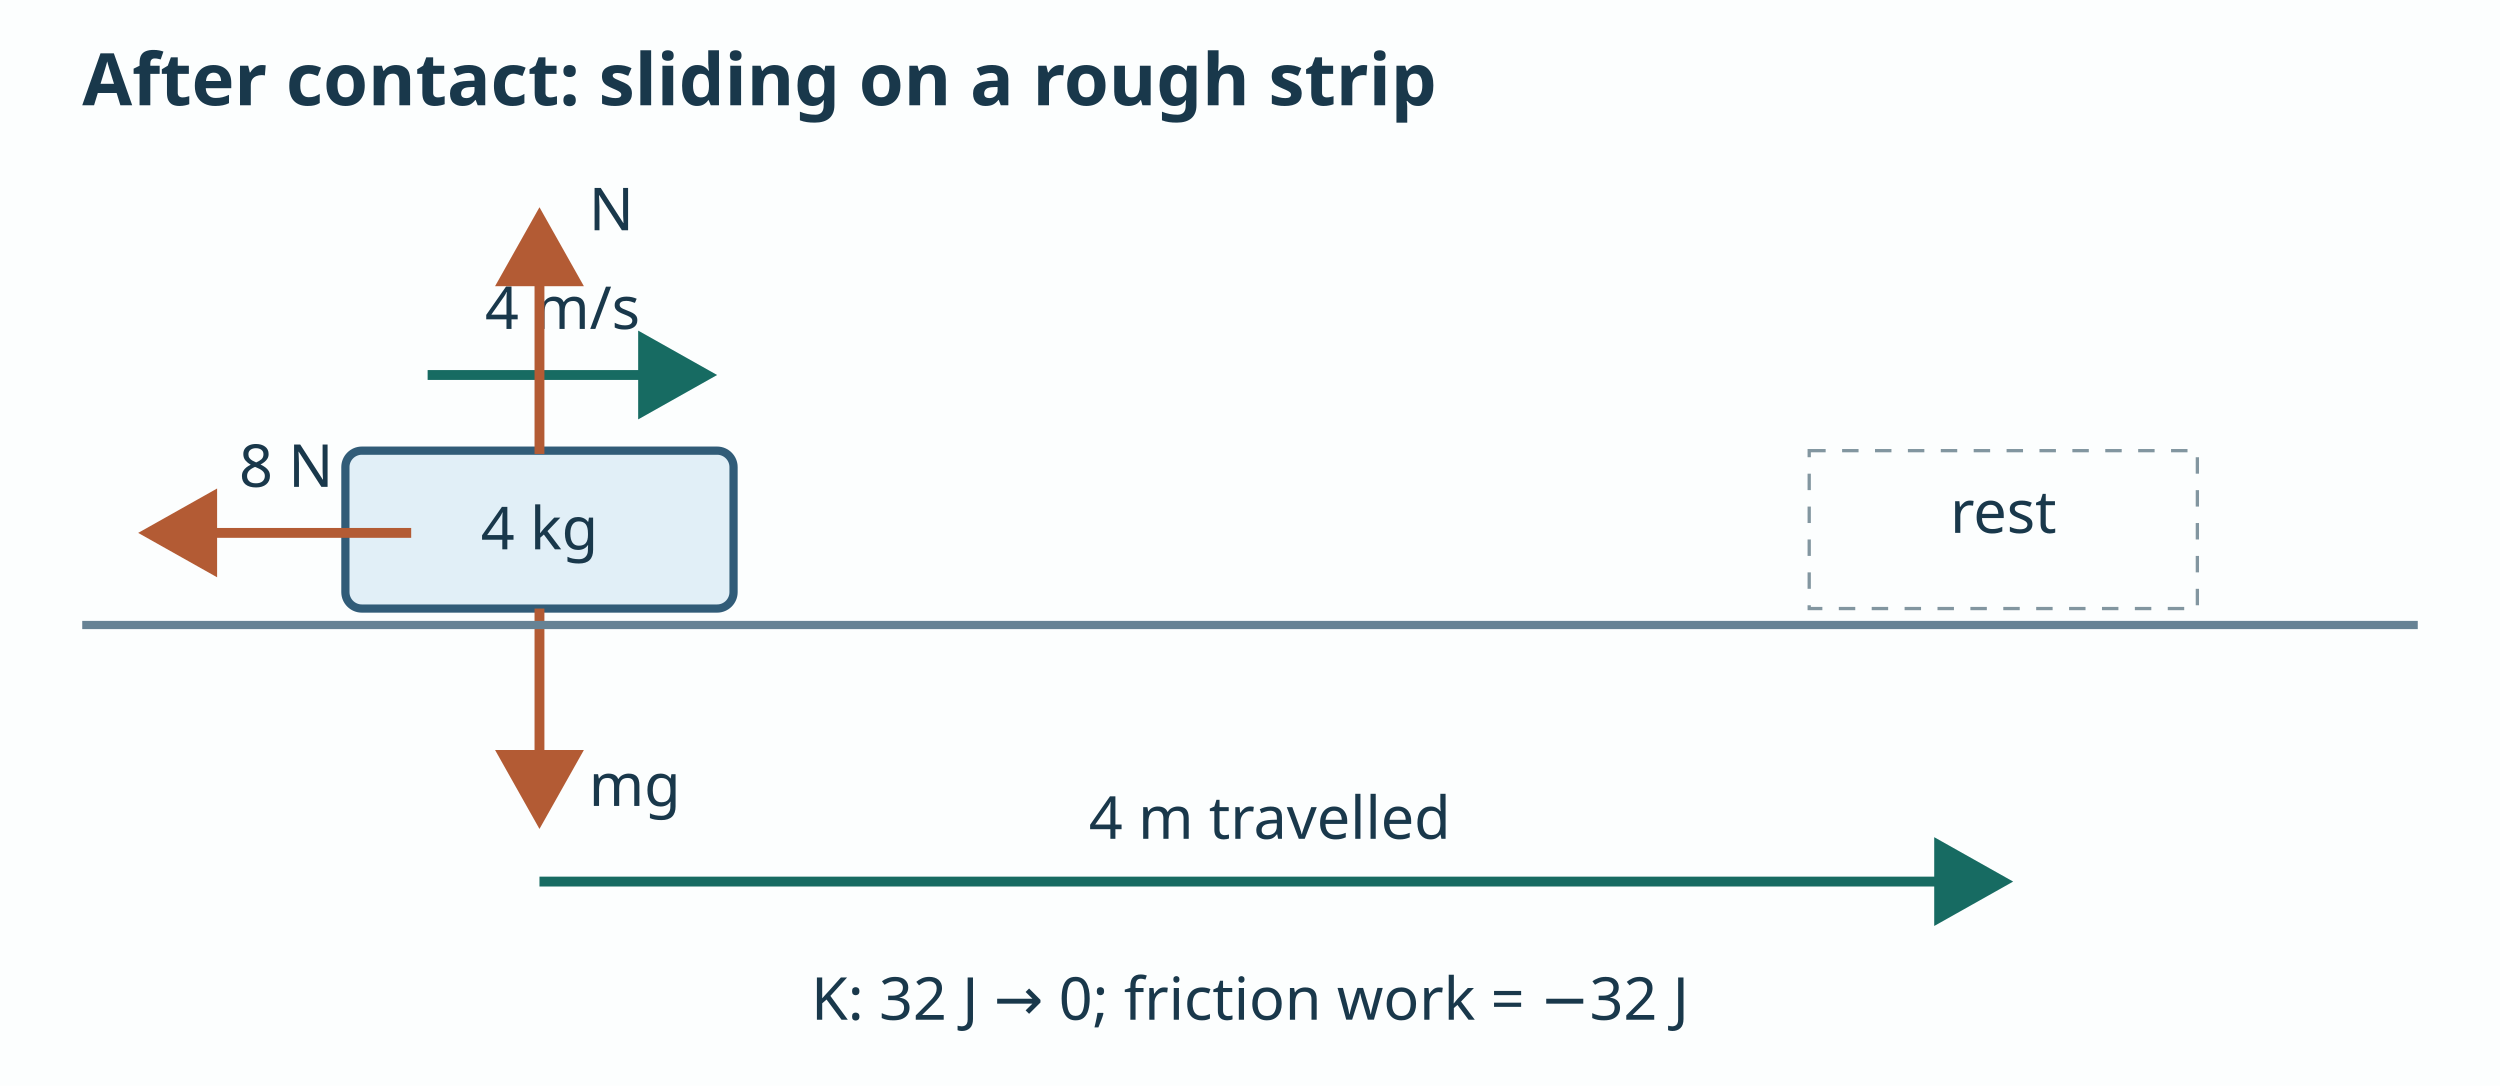
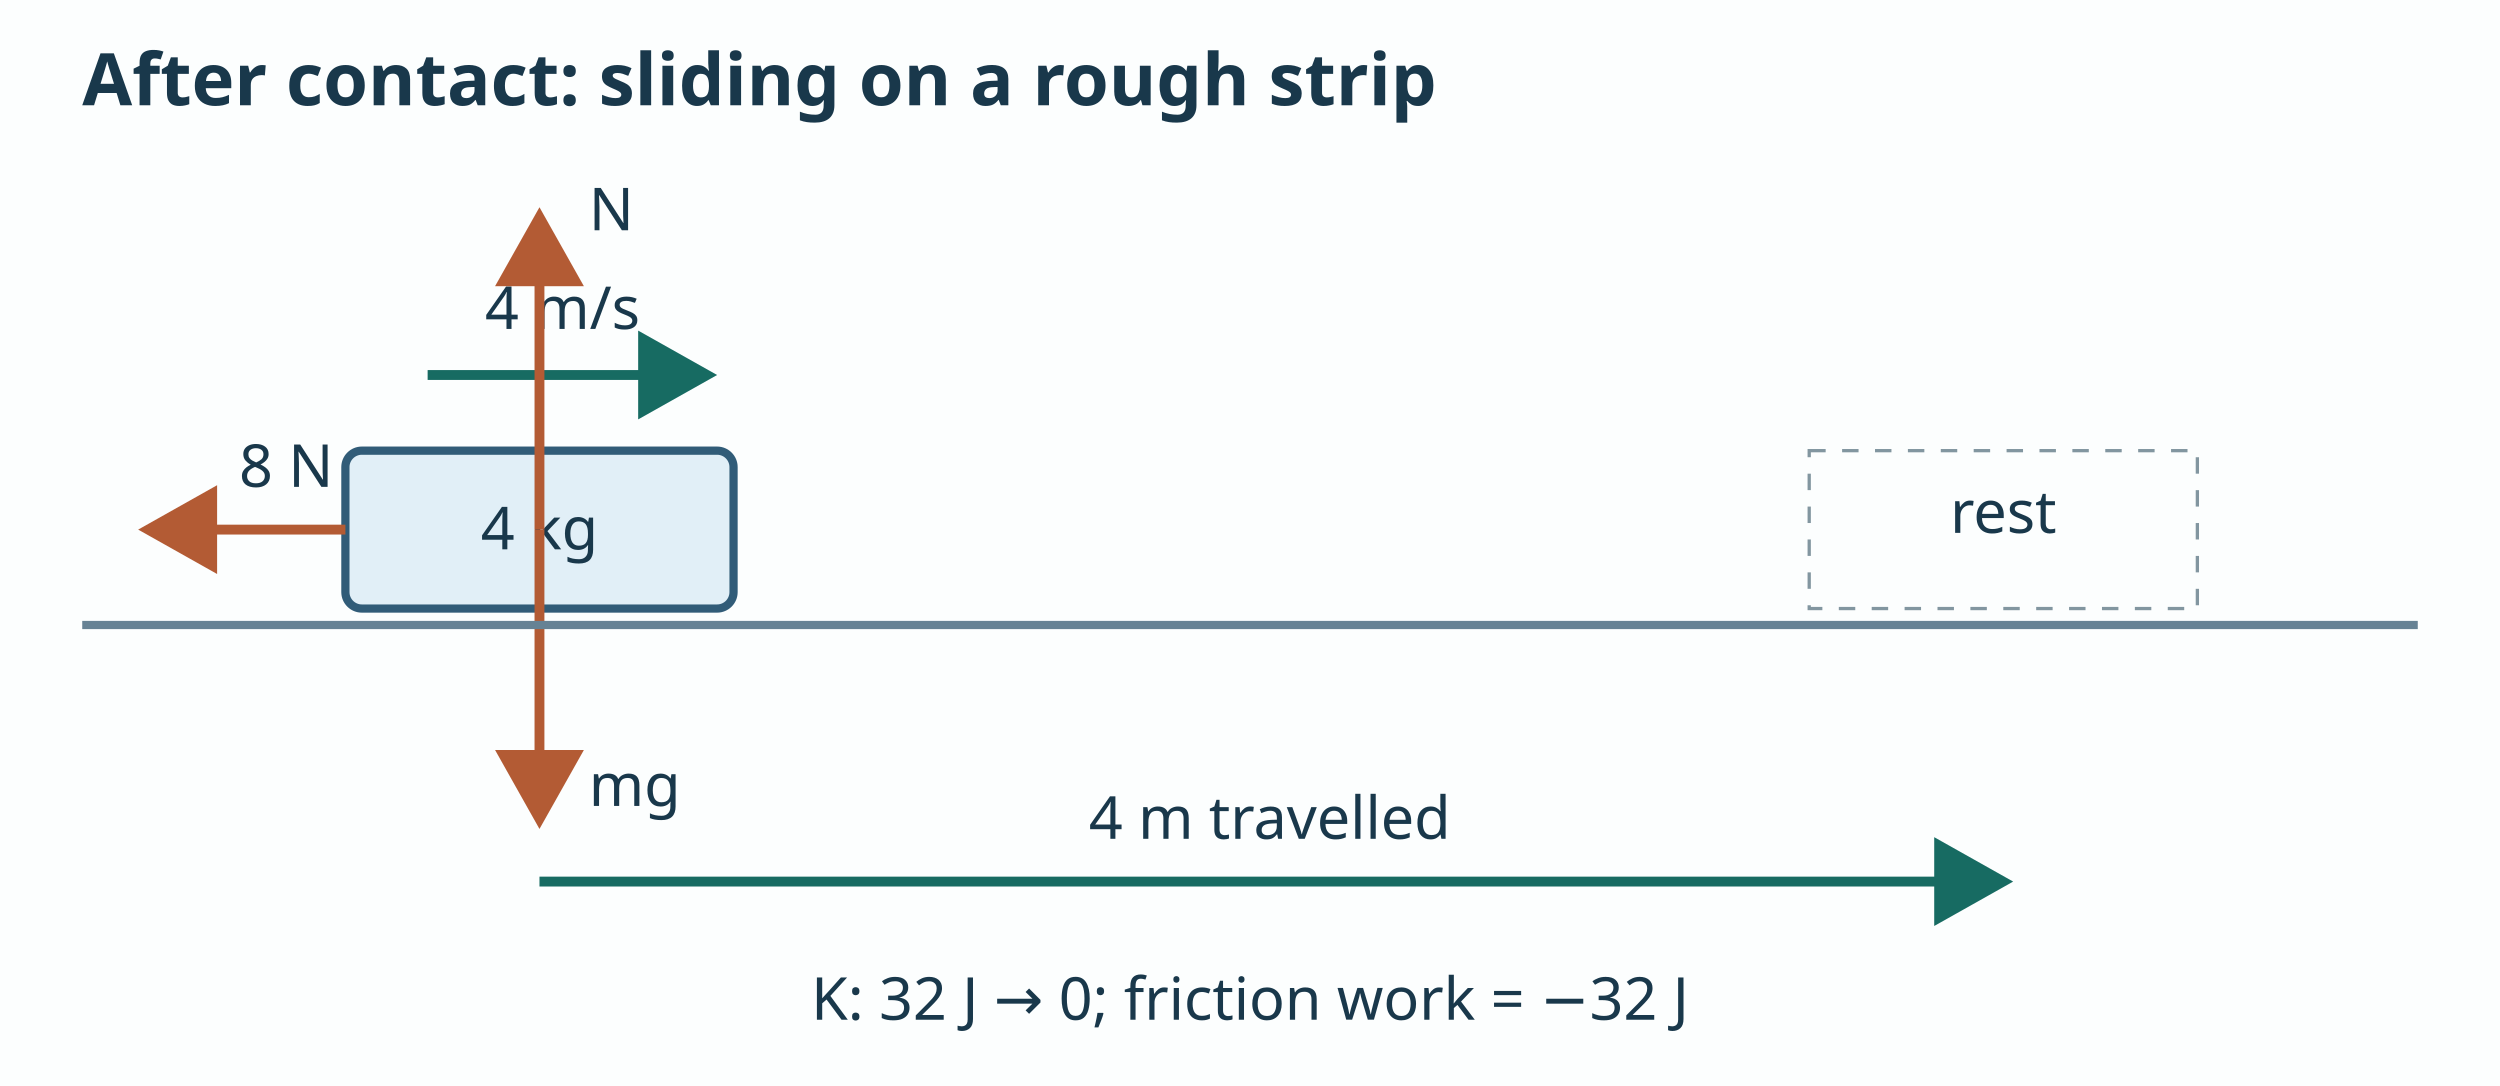
<svg xmlns="http://www.w3.org/2000/svg" viewBox="0 0 760 330" role="img" aria-labelledby="title desc">
  <defs>
    <marker id="a" markerWidth="9" markerHeight="9" refX="7" refY="4.5" orient="auto">
      <path d="M0 0L8 4.5L0 9Z" fill="#176b62" />
    </marker>
    <marker id="r" markerWidth="9" markerHeight="9" refX="7" refY="4.5" orient="auto">
      <path d="M0 0L8 4.5L0 9Z" fill="#b35b34" />
    </marker>
  </defs>
  <style>text{font:18px system-ui,sans-serif;fill:#19384b}.title{font-weight:bold;font-size:22px}.a{fill:#e1eff7;stroke:#315c78;stroke-width:2.5}.b{fill:#dff3e9;stroke:#176b62;stroke-width:2.5}.arrow{stroke:#176b62;stroke-width:3;marker-end:url(#a);fill:none}.force{stroke:#b35b34;stroke-width:3;marker-end:url(#r);fill:none}.line{stroke:#668294;stroke-width:2.5;fill:none}.dash{stroke:#8296a0;stroke-dasharray:5 5;fill:none}</style>
  <rect width="760" height="330" fill="#fcfefe" />
  <text x="25" y="32" text-anchor="start" class="title">After contact: sliding on a rough strip</text>
  <rect x="105" y="137" width="118" height="48" rx="5" class="a" />
  <text x="164" y="167" text-anchor="middle">4 kg</text>
  <path d="M130 114H215" class="arrow" />
  <text x="171" y="100" text-anchor="middle">4 m/s</text>
-   <path d="M125 162H45" class="force" />
+   <path d="M105 161H45" class="force" />
  <text x="87" y="148" text-anchor="middle">8 N</text>
-   <path d="M164 138V66" class="force" />
+   <path d="M164 161V66" class="force" />
  <text x="179" y="70" text-anchor="start">N</text>
-   <path d="M164 185V249" class="force" />
+   <path d="M164 161V249" class="force" />
  <text x="179" y="245" text-anchor="start">mg</text>
  <path d="M25 190H735" class="line" />
  <rect x="550" y="137" width="118" height="48" class="dash" />
  <text x="609" y="162" text-anchor="middle">rest</text>
  <path d="M164 268H609" class="arrow" />
  <text x="386" y="255" text-anchor="middle">4 m travelled</text>
  <text x="380" y="310" text-anchor="middle">K: 32 J → 0; friction work = −32 J</text>
</svg>
